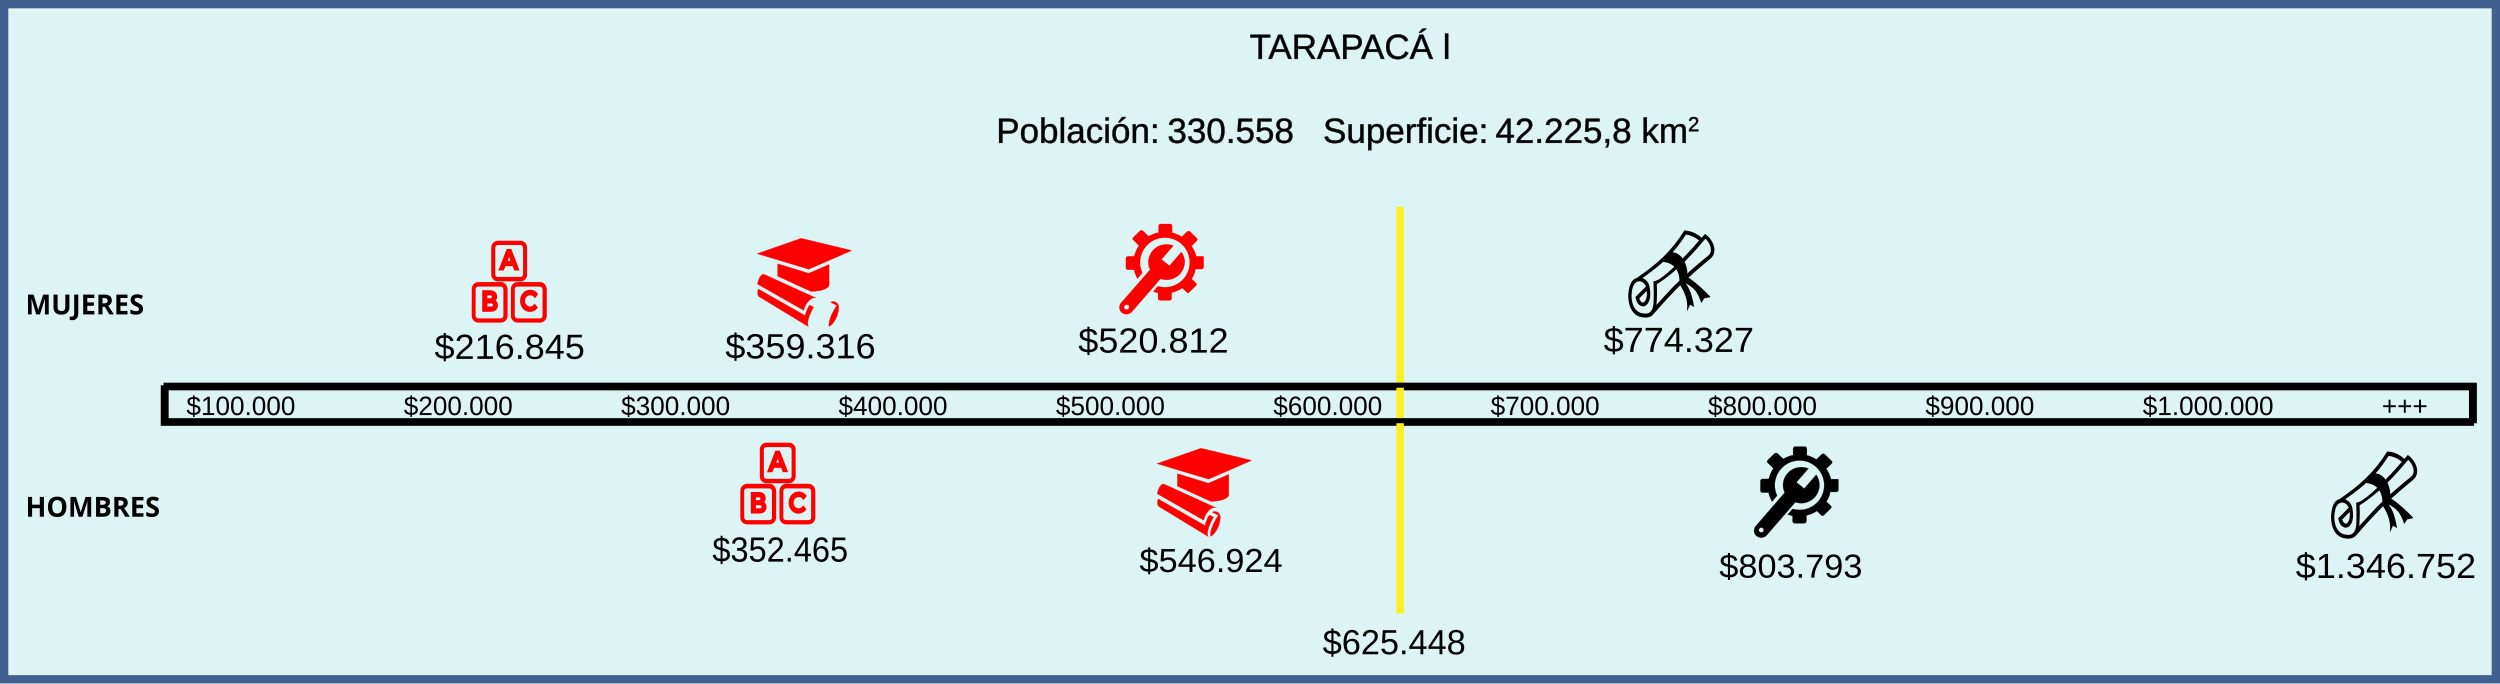
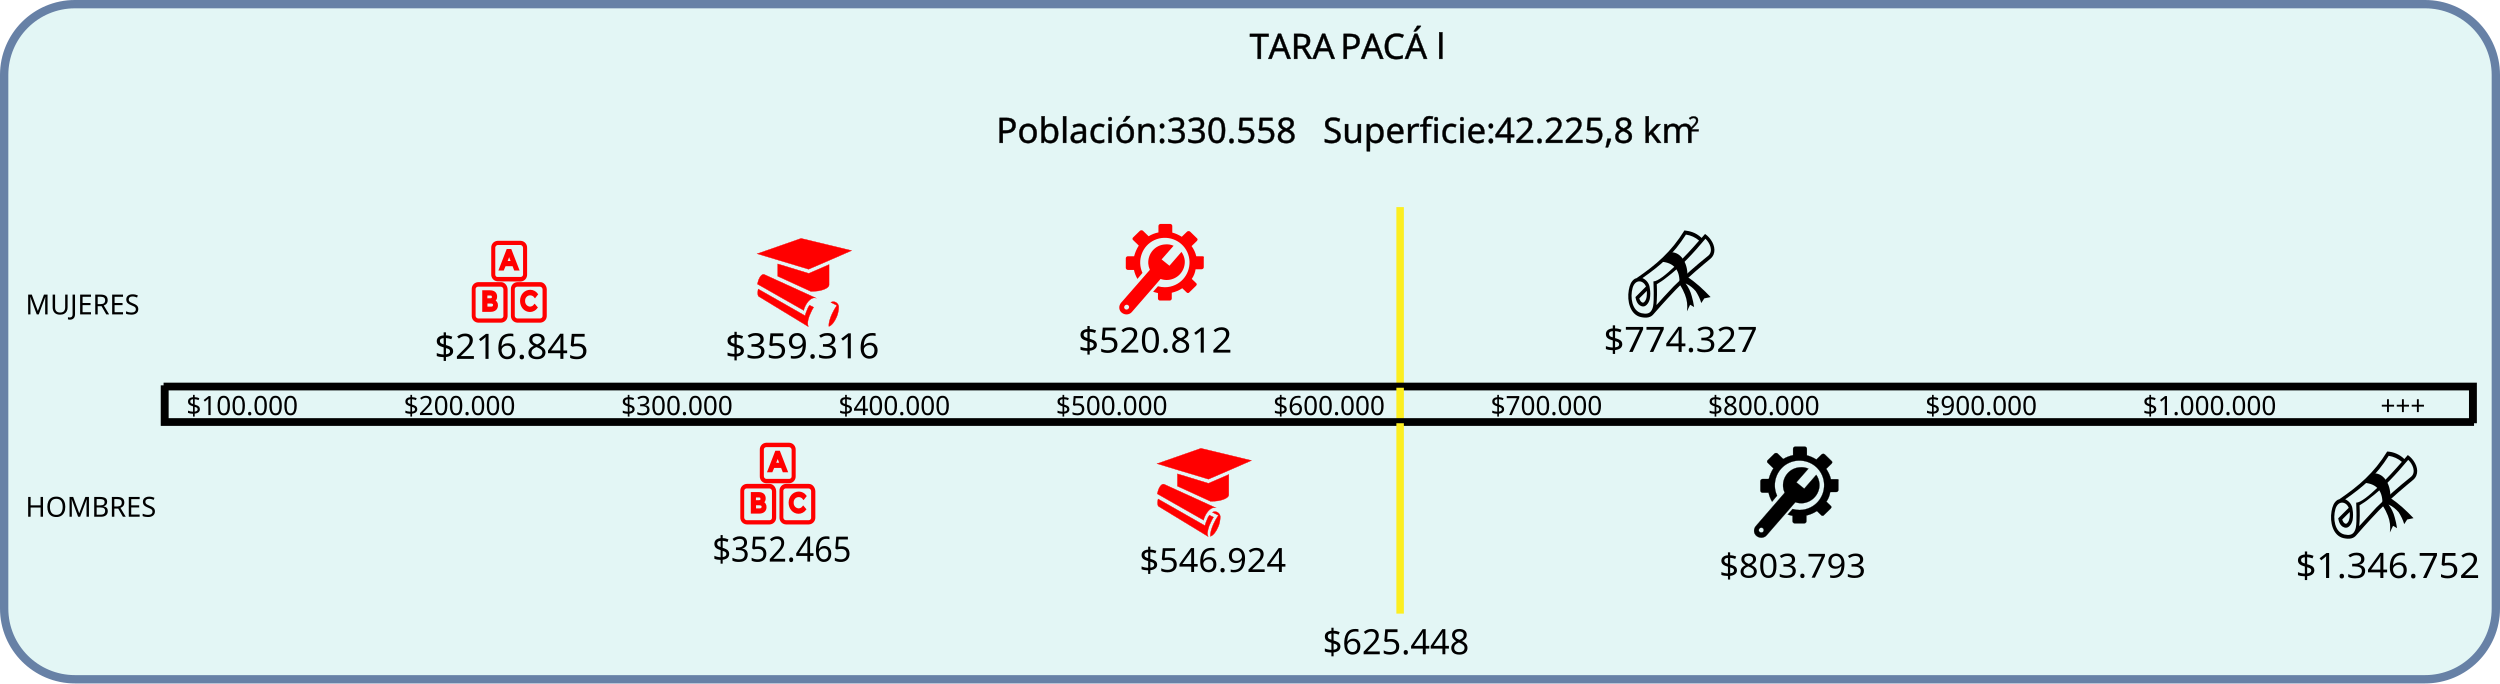
- <svg xmlns="http://www.w3.org/2000/svg" id="Capa_1" data-name="Capa 1" viewBox="0 0 1500.5 410.2">
-   <defs>
-     <style>.cls-1{fill:#dcf4f3;stroke:#416190;stroke-miterlimit:5.83;stroke-width:5px;}.cls-11,.cls-13,.cls-2,.cls-3{fill:none;}.cls-11,.cls-13,.cls-19,.cls-2{stroke:#000;}.cls-11,.cls-13,.cls-16,.cls-17,.cls-19,.cls-2{stroke-miterlimit:10;}.cls-2{stroke-width:3.04px;}.cls-11,.cls-12,.cls-13,.cls-15,.cls-18,.cls-4,.cls-5,.cls-6,.cls-7,.cls-9{isolation:isolate;}.cls-4,.cls-5,.cls-6,.cls-7{font-size:16px;}.cls-11,.cls-12,.cls-13,.cls-18,.cls-4,.cls-5,.cls-6,.cls-7,.cls-9{font-family:ArialMT, Arial;}.cls-5{letter-spacing:1.73em;}.cls-6{letter-spacing:1.72em;}.cls-7{letter-spacing:0.58em;}.cls-16,.cls-17,.cls-8{fill:red;}.cls-11,.cls-9{font-size:21px;}.cls-10{letter-spacing:-0.07em;}.cls-11,.cls-13{stroke-width:0.25px;}.cls-12,.cls-13{font-size:12.24px;}.cls-14{fill:#fcee21;}.cls-15{font-size:16.65px;font-family:Arial-Black, Arial Black;font-weight:800;}.cls-16,.cls-17{stroke:red;}.cls-16{stroke-width:1.33px;}.cls-17{stroke-width:0.22px;}.cls-18{font-size:20px;}.cls-19{stroke-width:0.14px;}</style>
-   </defs>
-   <rect class="cls-1" x="2.5" y="2.5" width="1495.5" height="405.2" />
-   <rect class="cls-2" x="98" y="232.76" width="1385.4" height="21.3" />
-   <rect class="cls-3" x="111.9" y="237.06" width="1371.8" height="36.8" />
-   <text class="cls-4" transform="translate(111.88 249.13) scale(0.98 1)">$100.000</text>
-   <text class="cls-5" transform="translate(177.23 249.13) scale(0.98 1)"> </text>
-   <text class="cls-5" transform="translate(209.74 249.13) scale(0.98 1)"> </text>
-   <text class="cls-4" transform="translate(242.35 249.13) scale(0.98 1)">$200.000</text>
-   <text class="cls-5" transform="translate(307.7 249.13) scale(0.98 1)"> </text>
-   <text class="cls-5" transform="translate(340.2 249.13) scale(0.98 1)"> </text>
-   <text class="cls-4" transform="translate(372.82 249.13) scale(0.98 1)">$300.000</text>
-   <text class="cls-5" transform="translate(438.16 249.13) scale(0.98 1)"> </text>
-   <text class="cls-5" transform="translate(470.67 249.13) scale(0.98 1)"> </text>
-   <text class="cls-4" transform="translate(503.28 249.13) scale(0.98 1)">$400.000</text>
-   <text class="cls-5" transform="translate(568.63 249.13) scale(0.98 1)"> </text>
-   <text class="cls-5" transform="translate(601.13 249.13) scale(0.98 1)"> </text>
-   <text class="cls-4" transform="translate(633.76 249.13) scale(0.98 1)">$500.000</text>
-   <text class="cls-5" transform="translate(699.1 249.13) scale(0.98 1)"> </text>
-   <text class="cls-5" transform="translate(731.6 249.13) scale(0.98 1)"> </text>
-   <text class="cls-4" transform="translate(764.22 249.13) scale(0.98 1)">$600.000</text>
-   <text class="cls-5" transform="translate(829.57 249.13) scale(0.98 1)"> </text>
-   <text class="cls-5" transform="translate(862.08 249.13) scale(0.98 1)"> </text>
-   <text class="cls-4" transform="translate(894.69 249.13) scale(0.98 1)">$700.000</text>
-   <text class="cls-5" transform="translate(960.03 249.13) scale(0.98 1)"> </text>
-   <text class="cls-6" transform="translate(992.54 249.13) scale(0.98 1)"> </text>
-   <text class="cls-4" transform="translate(1025.15 249.13) scale(0.98 1)">$800.000</text>
-   <text class="cls-6" transform="translate(1090.5 249.13) scale(0.98 1)"> </text>
-   <text class="cls-6" transform="translate(1123.01 249.13) scale(0.98 1)"> </text>
-   <text class="cls-4" transform="translate(1155.62 249.13) scale(0.98 1)">$900.000</text>
-   <text class="cls-6" transform="translate(1220.97 249.13) scale(0.98 1)"> </text>
-   <text class="cls-6" transform="translate(1253.47 249.13) scale(0.98 1)"> </text>
-   <text class="cls-4" transform="translate(1286.09 249.13) scale(0.98 1)">$1.000.000 </text>
-   <text class="cls-7" transform="translate(1368.86 249.13) scale(0.98 1)"> </text>
-   <text class="cls-6" transform="translate(1383.94 249.13) scale(0.98 1)"> </text>
-   <text class="cls-4" transform="translate(1416.55 249.13) scale(0.98 1)">
-     <tspan xml:space="preserve">   +++</tspan>
-   </text>
-   <path class="cls-8" d="M722.5,155h-3.7a16.22,16.22,0,0,0-2.8-6.1l3.2-3.1a1.52,1.52,0,0,0,.4-.8,1,1,0,0,0-.4-.8l-4.1-4a1.49,1.49,0,0,0-1.8,0l-3.2,3.1a20.62,20.62,0,0,0-5.7-2.5v-4a1.29,1.29,0,0,0-1.2-1.2h-5.9a1.29,1.29,0,0,0-1.2,1.2v3.9a19.1,19.1,0,0,0-5.9,2.3l-3.4-3.3a1.49,1.49,0,0,0-1.8,0l-4.1,4a1,1,0,0,0,0,1.6l3.4,3.3a21.81,21.81,0,0,0-2.8,6.4h-3.8a1.29,1.29,0,0,0-1.2,1.2V162a1.29,1.29,0,0,0,1.2,1.2h3.7a19.57,19.57,0,0,0,2.1,5.4l3-3.6a14.84,14.84,0,1,1,13.5,8.6,14.71,14.71,0,0,1-4.2-.6l-2.9,3.3a24.54,24.54,0,0,0,2.9.8v3.3a1.29,1.29,0,0,0,1.2,1.2h5.9a1.29,1.29,0,0,0,1.2-1.2v-3.5a18.51,18.51,0,0,0,6.3-2.7l2.6,2.5a1,1,0,0,0,1.6,0l4.1-4a1.52,1.52,0,0,0,.4-.8,1,1,0,0,0-.4-.8l-2.6-2.5a12.9,12.9,0,0,0,2.3-5.8h3.7a1.29,1.29,0,0,0,1.2-1.2v-5.8C723.7,155.59,723.3,155,722.5,155Z" transform="translate(-0.8 -1.23)" />
-   <path class="cls-8" d="M711.9,157.59a10.48,10.48,0,0,0-2-5.2l-7.2,8.3-4.7-3.8,7.2-8.2a10.37,10.37,0,0,0-5.2-.8,10.84,10.84,0,0,0-10,11.6,11.31,11.31,0,0,0,.9,3.5l.1.1L673.6,183a4.3,4.3,0,0,0-1,3.1,3.93,3.93,0,0,0,1.5,2.8,4.55,4.55,0,0,0,3.2,1,4.14,4.14,0,0,0,2.9-1.5l17.2-19.8.2.1a10.92,10.92,0,0,0,14.3-11.1ZM677.1,187a1.47,1.47,0,0,1-1.6-1.3,1.54,1.54,0,0,1,1.4-1.6,1.47,1.47,0,0,1,1.6,1.3A1.6,1.6,0,0,1,677.1,187Z" transform="translate(-0.8 -1.23)" />
-   <rect class="cls-3" x="793.9" y="376.86" width="92" height="32.3" />
-   <text class="cls-9" transform="translate(793.9 392.7) scale(0.98 1)">$625.448</text>
-   <rect class="cls-3" x="589" y="19.56" width="439.9" height="108.7" />
-   <text class="cls-9" transform="translate(750 35.34)">
-     <tspan class="cls-10">T</tspan>
-     <tspan x="11.27" y="0">ARA</tspan>
-     <tspan class="cls-10" x="54.45" y="0">P</tspan>
-     <tspan x="66.9" y="0">ACÁ l</tspan>
-   </text>
-   <text class="cls-11" transform="translate(750 35.34)">
-     <tspan class="cls-10">T</tspan>
-     <tspan x="11.27" y="0">ARA</tspan>
-     <tspan class="cls-10" x="54.45" y="0">P</tspan>
-     <tspan x="66.9" y="0">ACÁ l</tspan>
-   </text>
-   <text class="cls-9" transform="translate(597.95 85.74)">Población:</text>
-   <text class="cls-11" transform="translate(597.95 85.74)">Población:</text>
-   <text class="cls-9" transform="translate(694.84 85.74)">
-     <tspan xml:space="preserve"> 330.558   </tspan>
-   </text>
-   <text class="cls-11" transform="translate(694.84 85.74)">
-     <tspan xml:space="preserve"> 330.558   </tspan>
-   </text>
-   <text class="cls-9" transform="translate(794.09 85.74)">Superficie:</text>
-   <text class="cls-11" transform="translate(794.09 85.74)">Superficie:</text>
-   <text class="cls-9" transform="translate(891.73 85.74)">
-     <tspan xml:space="preserve"> 42.225,8 km</tspan>
-   </text>
-   <text class="cls-11" transform="translate(891.73 85.74)">
-     <tspan xml:space="preserve"> 42.225,8 km</tspan>
-   </text>
-   <text class="cls-12" transform="translate(1013.13 78.75)">2</text>
-   <text class="cls-13" transform="translate(1013.13 78.75)">2</text>
-   <rect class="cls-14" x="838.1" y="124.26" width="4.5" height="244" />
-   <rect class="cls-3" x="15.3" y="176.76" width="105.4" height="23.7" />
-   <text class="cls-15" transform="translate(15.33 188.7) scale(0.98 1)">MUJERES</text>
-   <rect class="cls-3" x="15.3" y="298.26" width="96.2" height="26" />
-   <text class="cls-15" transform="translate(15.33 310.15) scale(0.98 1)">HOMBRES</text>
-   <rect class="cls-3" x="214.4" y="61.06" width="80.6" height="23.3" />
-   <path class="cls-16" d="M462.8,292.29H449a3.46,3.46,0,0,0-3.2,3.6v15.8a3.39,3.39,0,0,0,3.2,3.6h13.8a3.46,3.46,0,0,0,3.2-3.6V296C465.9,294,464.5,292.29,462.8,292.29Zm2,19.5a2.16,2.16,0,0,1-2.1,2.3H448.9a2.3,2.3,0,0,1-2.1-2.3V296a2.16,2.16,0,0,1,2.1-2.3h13.8a2.3,2.3,0,0,1,2.1,2.3v15.8Z" transform="translate(-0.8 -1.23)" />
-   <path class="cls-16" d="M458.2,302.79a2.39,2.39,0,0,0,1.5-2.5c0-1.7-1-3.1-3.6-3.1h-4v11.6h4.4c2.6,0,3.7-1.5,3.7-3.2A2.57,2.57,0,0,0,458.2,302.79Zm-4.3-3.7h2.2c1.1,0,1.8.3,1.8,1.6,0,1-.6,1.4-1.9,1.4h-2.2l.1-3Zm2.7,7.9h-2.7v-3.2h2.5c1.4,0,2.2.5,2.2,1.5C458.5,306.69,457.7,307,456.6,307Z" transform="translate(-0.8 -1.23)" />
-   <path class="cls-16" d="M474.5,290.59a3.46,3.46,0,0,0,3.2-3.6v-15.8a3.39,3.39,0,0,0-3.2-3.6H460.7a3.46,3.46,0,0,0-3.2,3.6V287a3.39,3.39,0,0,0,3.2,3.6ZM458.6,287v-15.8a2.16,2.16,0,0,1,2.1-2.3h13.8a2.3,2.3,0,0,1,2.1,2.3V287a2.16,2.16,0,0,1-2.1,2.3H460.7A2.16,2.16,0,0,1,458.6,287Z" transform="translate(-0.8 -1.23)" />
-   <path class="cls-16" d="M465,281.39h5.1l1,2.6h1.8l-4.5-11.6h-1.8L462.1,284h1.8Zm2.6-6.6,1.8,4.8h-3.7Z" transform="translate(-0.8 -1.23)" />
-   <path class="cls-16" d="M486.3,292.29H472.5a3.46,3.46,0,0,0-3.2,3.6v15.8a3.39,3.39,0,0,0,3.2,3.6h13.8a3.46,3.46,0,0,0,3.2-3.6V296C489.4,294,488,292.29,486.3,292.29Zm2,19.5a2.16,2.16,0,0,1-2.1,2.3H472.4a2.3,2.3,0,0,1-2.1-2.3V296a2.16,2.16,0,0,1,2.1-2.3h13.8a2.3,2.3,0,0,1,2.1,2.3v15.8Z" transform="translate(-0.8 -1.23)" />
-   <path class="cls-16" d="M480.2,298.89a3.54,3.54,0,0,1,2.9,1.4l1.1-1.4a4.88,4.88,0,0,0-3.9-2c-3.2,0-5.5,2.6-5.5,6s2.3,6,5.3,6a5,5,0,0,0,3.9-2l-1.1-1.3A3.51,3.51,0,0,1,480,307a3.84,3.84,0,0,1-3.5-4.1A3.77,3.77,0,0,1,480.2,298.89Z" transform="translate(-0.8 -1.23)" />
-   <rect class="cls-3" x="427.6" y="321.26" width="84.3" height="24.1" />
-   <text class="cls-9" transform="translate(427.56 337.09) scale(0.93 1)">$352.465</text>
-   <path class="cls-17" d="M502.7,182.79a3,3,0,0,0-2.1-.5,2.1,2.1,0,0,0-1.1.4l3.6,1.8a42.12,42.12,0,0,0-2.9,5.1,27.4,27.4,0,0,0-1.5,4,10.2,10.2,0,0,0-.4,3.5c1.7-.5,3.5-2.9,4.7-5.8a15.09,15.09,0,0,0,1.2-6.1A3.27,3.27,0,0,0,502.7,182.79Z" transform="translate(-0.8 -1.23)" />
-   <path class="cls-17" d="M467.6,159.59V167l19.9,9.1h0a34,34,0,0,0,4.5-.3c3.9-.7,6.4-2.1,6.4-3.6V160l-12.2,5.3Z" transform="translate(-0.8 -1.23)" />
-   <polygon class="cls-17" points="480.8 143.06 454.5 152.26 466.8 155.96 485.3 161.56 497.6 156.26 511.1 150.36 480.8 143.06" />
-   <path class="cls-17" d="M485.6,194.49a.9.9,0,0,1,.1-.5,1.27,1.27,0,0,0,.1-.6v-.1a25,25,0,0,1,1.8-4.8,15.09,15.09,0,0,1,1.5-2.8v-.1l-2.4-1.2a10.78,10.78,0,0,0-1.4,2.6,23.15,23.15,0,0,0-1.3,3.7l-28.1-16-.2,1c-.2,1.5-.2,3,.6,3.5l29.6,18A5.44,5.44,0,0,1,485.6,194.49Z" transform="translate(-0.8 -1.23)" />
-   <path class="cls-17" d="M483.7,185.79c1.7-4.1,4.6-6.5,6.9-5.7h-.1L459.6,166c-1.2-.6-2.8,1-3.7,3.8a13.32,13.32,0,0,0-.5,1.9l27.8,15.8A6.87,6.87,0,0,1,483.7,185.79Z" transform="translate(-0.8 -1.23)" />
-   <rect class="cls-3" x="435.3" y="199.26" width="99.6" height="21.9" />
-   <text class="cls-9" transform="translate(435.33 215.08) scale(1.03 1)">$359.316</text>
-   <path class="cls-16" d="M301.6,171.19H287.8a3.46,3.46,0,0,0-3.2,3.6v15.8a3.39,3.39,0,0,0,3.2,3.6h13.8a3.46,3.46,0,0,0,3.2-3.6v-15.8C304.7,172.89,303.3,171.19,301.6,171.19Zm2,19.5a2.16,2.16,0,0,1-2.1,2.3H287.7a2.3,2.3,0,0,1-2.1-2.3v-15.8a2.16,2.16,0,0,1,2.1-2.3h13.8a2.3,2.3,0,0,1,2.1,2.3v15.8Z" transform="translate(-0.8 -1.23)" />
-   <path class="cls-16" d="M297,181.69a2.39,2.39,0,0,0,1.5-2.5c0-1.7-1-3.1-3.6-3.1h-4v11.6h4.4c2.6,0,3.7-1.5,3.7-3.2A2.66,2.66,0,0,0,297,181.69Zm-4.3-3.8h2.2c1.1,0,1.8.3,1.8,1.6,0,1-.6,1.4-1.9,1.4h-2.2l.1-3Zm2.7,8h-2.7v-3.2h2.5c1.4,0,2.2.5,2.2,1.5C297.3,185.59,296.5,185.89,295.4,185.89Z" transform="translate(-0.8 -1.23)" />
-   <path class="cls-16" d="M313.3,169.49a3.46,3.46,0,0,0,3.2-3.6V150a3.39,3.39,0,0,0-3.2-3.6H299.5a3.46,3.46,0,0,0-3.2,3.6v15.8a3.39,3.39,0,0,0,3.2,3.6h13.8Zm-15.9-3.6V150a2.25,2.25,0,0,1,2.1-2.4h13.8a2.32,2.32,0,0,1,2.1,2.4v15.8a2.16,2.16,0,0,1-2.1,2.3H299.5A2,2,0,0,1,297.4,165.89Z" transform="translate(-0.8 -1.23)" />
-   <path class="cls-16" d="M303.8,160.29h5.1l1,2.6h1.8l-4.5-11.6h-1.8l-4.5,11.6h1.8Zm2.6-6.6,1.8,4.8h-3.7Z" transform="translate(-0.8 -1.23)" />
-   <path class="cls-16" d="M325.1,171.19H311.3a3.46,3.46,0,0,0-3.2,3.6v15.8a3.39,3.39,0,0,0,3.2,3.6h13.8a3.46,3.46,0,0,0,3.2-3.6v-15.8C328.2,172.89,326.8,171.19,325.1,171.19Zm2,19.5A2.16,2.16,0,0,1,325,193H311.2a2.3,2.3,0,0,1-2.1-2.3v-15.8a2.16,2.16,0,0,1,2.1-2.3H325a2.3,2.3,0,0,1,2.1,2.3v15.8Z" transform="translate(-0.8 -1.23)" />
-   <path class="cls-16" d="M319,177.79a3.54,3.54,0,0,1,2.9,1.4l1.1-1.4a4.88,4.88,0,0,0-3.9-2c-3.2,0-5.5,2.6-5.5,6s2.3,6,5.3,6a5,5,0,0,0,3.9-2l-1.1-1.3a3.51,3.51,0,0,1-2.9,1.4,3.84,3.84,0,0,1-3.5-4.1A3.77,3.77,0,0,1,319,177.79Z" transform="translate(-0.8 -1.23)" />
-   <rect class="cls-3" x="260.8" y="199.56" width="93.1" height="18.8" />
-   <text class="cls-9" transform="translate(260.81 215.4) scale(1.03 1)">$216.845</text>
-   <path class="cls-17" d="M731.7,308.79a3,3,0,0,0-2.1-.5,2.1,2.1,0,0,0-1.1.4l3.6,1.8a42.12,42.12,0,0,0-2.9,5.1,27.4,27.4,0,0,0-1.5,4,10.2,10.2,0,0,0-.4,3.5c1.7-.5,3.5-2.9,4.7-5.8a15.09,15.09,0,0,0,1.2-6.1A3.19,3.19,0,0,0,731.7,308.79Z" transform="translate(-0.8 -1.23)" />
-   <path class="cls-17" d="M707.5,285.59V293l19.9,9.1h0a34,34,0,0,0,4.5-.3c3.9-.7,6.4-2.1,6.4-3.6V286l-12.2,5.3Z" transform="translate(-0.8 -1.23)" />
-   <polygon class="cls-17" points="720.8 269.06 694.5 278.26 706.7 281.96 725.3 287.56 737.6 282.26 751.1 276.36 720.8 269.06" />
-   <path class="cls-17" d="M725.6,320.49a.9.9,0,0,1,.1-.5,1.27,1.27,0,0,0,.1-.6v-.1a25,25,0,0,1,1.8-4.8,15.09,15.09,0,0,1,1.5-2.8v-.1l-2.4-1.2a10.78,10.78,0,0,0-1.4,2.6,23.15,23.15,0,0,0-1.3,3.7l-28.1-16-.2,1c-.2,1.5-.2,3,.6,3.5l29.6,18A3.93,3.93,0,0,1,725.6,320.49Z" transform="translate(-0.8 -1.23)" />
-   <path class="cls-17" d="M723.7,311.69c1.7-4.1,4.6-6.5,6.9-5.7h-.1l-30.9-14.1c-1.2-.6-2.8,1-3.7,3.8a13.32,13.32,0,0,0-.5,1.9l27.8,15.8A10.93,10.93,0,0,1,723.7,311.69Z" transform="translate(-0.8 -1.23)" />
-   <rect class="cls-3" x="683.9" y="328.26" width="100" height="21" />
-   <text class="cls-18" transform="translate(683.9 343.31) scale(1.03 1)">$546.924</text>
-   <rect class="cls-3" x="647.2" y="195.86" width="103.7" height="22.3" />
-   <text class="cls-9" transform="translate(647.18 211.62) scale(1.03 1)">$520.812</text>
-   <path class="cls-19" d="M1103.4,288.79h-3.7a17.43,17.43,0,0,0-2.8-6.2l3.2-3.1a1.52,1.52,0,0,0,.4-.8,1,1,0,0,0-.4-.8l-4.1-4a1.49,1.49,0,0,0-1.8,0L1091,277a20.62,20.62,0,0,0-5.7-2.5v-4a1.29,1.29,0,0,0-1.2-1.2h-5.9a1.29,1.29,0,0,0-1.2,1.2v3.9a19.1,19.1,0,0,0-5.9,2.3l-3.4-3.3a1.49,1.49,0,0,0-1.8,0l-4.1,4a1,1,0,0,0,0,1.6l3.4,3.3a21.81,21.81,0,0,0-2.8,6.4h-3.8a1.29,1.29,0,0,0-1.2,1.2v5.8a1.29,1.29,0,0,0,1.2,1.2h3.7a19.57,19.57,0,0,0,2.1,5.4l3-3.6a14.84,14.84,0,1,1,13.5,8.6,14.71,14.71,0,0,1-4.2-.6l-2.9,3.3a24.54,24.54,0,0,0,2.9.8v3.3a1.29,1.29,0,0,0,1.2,1.2h5.9a1.29,1.29,0,0,0,1.2-1.2v-3.5a18.51,18.51,0,0,0,6.3-2.7l2.6,2.5a1,1,0,0,0,1.6,0l4.1-4a1.52,1.52,0,0,0,.4-.8,1,1,0,0,0-.4-.8l-2.6-2.5a14.15,14.15,0,0,0,2.3-5.8h3.7a1.29,1.29,0,0,0,1.2-1.2v-5.8C1104.6,289.39,1104.2,288.79,1103.4,288.79Z" transform="translate(-0.8 -1.23)" />
-   <path class="cls-19" d="M1092.8,291.39a11.35,11.35,0,0,0-1.9-5.2l-7.2,8.3-4.7-3.8,7.2-8.2a10.37,10.37,0,0,0-5.2-.8,10.84,10.84,0,0,0-10,11.6,11.31,11.31,0,0,0,.9,3.5l.1.1L1054.6,317a4.3,4.3,0,0,0-1,3.1,3.93,3.93,0,0,0,1.5,2.8,4.55,4.55,0,0,0,3.2,1,4.14,4.14,0,0,0,2.9-1.5l17.2-19.8.2.1a10.87,10.87,0,0,0,4.4.5A11,11,0,0,0,1092.8,291.39Zm-34.8,29.4a1.47,1.47,0,0,1-1.6-1.3,1.54,1.54,0,0,1,1.4-1.6,1.47,1.47,0,0,1,1.6,1.3A1.37,1.37,0,0,1,1058,320.79Z" transform="translate(-0.8 -1.23)" />
-   <rect class="cls-3" x="1031.9" y="331.66" width="86.8" height="19.6" />
-   <text class="cls-18" transform="translate(1031.9 346.7) scale(1.03 1)">$803.793</text>
-   <path d="M1024.2,141.59q-.75.9-2.1,2.4c-3.8-3.6-7.5-4.1-10.3-4.5-8,13-17,20.6-28.8,28.7a3,3,0,0,0-1.1.4c-2.1,1.4-3,3.8-3.5,6.7-1.2,6.7.9,14.8,7.2,16.2,3.7.8,6.1.2,7.7-1.8,1.2-1.4,6.5-7.5,13.3-14.6,7.7-7.9,17-15.4,20.8-18.6,3.5-3,2.8-7.7.3-11.3a11.92,11.92,0,0,0-3.3-3.4ZM995,184.29a89.67,89.67,0,0,0,.2-12.5,43.6,43.6,0,0,0,5.8-4c8.9-6.7,16.1-14.6,23.4-23.3,2.6,2.4,4.9,7.3,1.8,10.1a256.15,256.15,0,0,0-21,18.6C1001.1,177.59,997.4,181.49,995,184.29Zm-3.3,3.7c-1.1,1.4-2.8,1.8-5.6,1.2-5.8-1.4-7-9.5-5.4-15.2,1.6-5.5,6.5-4.7,8-.8l-6.3,6.3c.2.6.5,4.5,3.7,5.5,2.3.8,4.2-1.6,4.9-4.3a17.64,17.64,0,0,0,0-6.5,7.27,7.27,0,0,0-4.4-6.1c11-7.7,18.5-14.2,26.1-26.1a15.41,15.41,0,0,1,7.9,3.6c-7.3,8.5-22.4,24.5-27.4,24.5,0,1.2.5,11.3-.2,14.8A6.77,6.77,0,0,1,991.7,188Zm-2.5-12.2c.2,2.2,0,4.9-1.2,6.3-1.2,1.8-2.8,0-3.3-1.8Z" transform="translate(-0.8 -1.23)" />
-   <path d="M1021.9,183.09a26.72,26.72,0,0,0-3.3-7.1,17.53,17.53,0,0,0-6.1-4.7,21.63,21.63,0,0,1,3.7,7.7,47.41,47.41,0,0,1,1.4,6.5l-2.4-1.4-1.9,4a20,20,0,0,0-1.2-10.1c-1.9-4.7-3.3-6.1-3.3-6.1.5-8.5-3.2-13-10.7-13.6l5.6-5.7c6.6-.2,10.5,7.9,9.8,14.8,5.1,3.2,9.8,7.7,14,12.1l-3.8.8Z" transform="translate(-0.8 -1.23)" />
-   <rect class="cls-3" x="962.5" y="195.46" width="92.4" height="17.8" />
-   <text class="cls-9" transform="translate(962.52 211.22) scale(1.03 1)">$774.327</text>
-   <path d="M1446,274.29q-.75.9-2.1,2.4a16.21,16.21,0,0,0-10.3-4.5c-8,13-17,20.6-28.8,28.7a3,3,0,0,0-1.1.4c-2.1,1.4-3,3.8-3.5,6.7-1.2,6.7.9,14.8,7.2,16.2,3.7.8,6.1.2,7.7-1.8,1.2-1.4,6.5-7.5,13.3-14.6,7.7-7.9,17-15.4,20.8-18.6,3.5-3,2.8-7.7.3-11.3a11.92,11.92,0,0,0-3.3-3.4ZM1416.8,317a89.67,89.67,0,0,0,.2-12.5,43.6,43.6,0,0,0,5.8-4c8.9-6.7,16.1-14.6,23.4-23.3,2.6,2.4,4.9,7.3,1.8,10.1a256.15,256.15,0,0,0-21,18.6C1423,310.29,1419.3,314.19,1416.8,317Zm-3.3,3.8c-1.1,1.4-2.8,1.8-5.6,1.2-5.8-1.4-7-9.5-5.4-15.2,1.6-5.5,6.5-4.7,8-.8l-6.3,6.3c.2.6.5,4.5,3.7,5.5,2.3.8,4.2-1.6,4.9-4.3a17.64,17.64,0,0,0,0-6.5,7.27,7.27,0,0,0-4.4-6.1c11-7.7,18.5-14.2,26.1-26.1a15.41,15.41,0,0,1,7.9,3.6c-7.3,8.5-22.4,24.5-27.4,24.5,0,1.2.5,11.3-.2,14.8A6.63,6.63,0,0,1,1413.5,320.79Zm-2.4-12.3c.2,2.2,0,4.9-1.2,6.3-1.2,1.8-2.8,0-3.3-1.8Z" transform="translate(-0.8 -1.23)" />
-   <path d="M1443.8,315.79a26.72,26.72,0,0,0-3.3-7.1,17.53,17.53,0,0,0-6.1-4.7,21.63,21.63,0,0,1,3.7,7.7,47.41,47.41,0,0,1,1.4,6.5l-2.4-1.4-1.9,4a20,20,0,0,0-1.2-10.1c-1.9-4.7-3.3-6.1-3.3-6.1.5-8.5-3.2-13-10.7-13.6l5.6-5.7c6.6-.2,10.5,7.9,9.8,14.8,5.1,3.2,9.8,7.7,14,12.1l-3.8.8Z" transform="translate(-0.8 -1.23)" />
-   <rect class="cls-3" x="1377.9" y="331.16" width="109" height="19.1" />
-   <text class="cls-9" transform="translate(1377.9 346.92) scale(1.03 1)">$1.346.752</text>
-   <rect class="cls-2" x="99.7" y="231.2" width="1385.4" height="21.3" />
+ <svg xmlns="http://www.w3.org/2000/svg" version="1.1" id="Capa_1" x="0px" y="0px" viewBox="0 0 1500.5 410.2" style="enable-background:new 0 0 1500.5 410.2;" xml:space="preserve">
+   <style type="text/css">
+ 	.st0{opacity:0.8;fill:#DCF4F3;stroke:#416190;stroke-width:5;stroke-miterlimit:5.83;}
+ 	.st1{fill:none;stroke:#000000;stroke-width:3.04;stroke-miterlimit:10;}
+ 	.st2{fill:none;}
+ 	.st3{font-family:'ArialMT';}
+ 	.st4{font-size:16px;}
+ 	.st5{fill:#FF0000;}
+ 	.st6{font-size:21px;}
+ 	.st7{letter-spacing:-1;}
+ 	.st8{fill:none;stroke:#000000;stroke-width:0.25;stroke-miterlimit:10;}
+ 	.st9{font-size:12.24px;}
+ 	.st10{fill:#FCEE21;}
+ 	.st11{font-family:'Arial-BoldMT';}
+ 	.st12{font-size:16.65px;}
+ 	.st13{fill:#FF0000;stroke:#FF0000;stroke-width:1.33;stroke-miterlimit:10;}
+ 	.st14{fill:#FF0000;stroke:#FF0000;stroke-width:0.22;stroke-miterlimit:10;}
+ 	.st15{font-size:20px;}
+ 	.st16{stroke:#000000;stroke-width:0.14;stroke-miterlimit:10;}
+ </style>
+   <path class="st0" d="M45,2.5h1410.5c23.5,0,42.5,19,42.5,42.5v320.2c0,23.5-19,42.5-42.5,42.5H45c-23.5,0-42.5-19-42.5-42.5V45  C2.5,21.5,21.5,2.5,45,2.5z" />
+   <rect x="98" y="232.8" class="st1" width="1385.4" height="21.3" />
+   <rect x="111.9" y="237.1" class="st2" width="1371.8" height="36.8" />
+   <text transform="matrix(0.98 0 0 1 111.8799 249.1299)" class="st3 st4">$100.000</text>
+   <text transform="matrix(0.98 0 0 1 242.3496 249.1299)" class="st3 st4">$200.000</text>
+   <text transform="matrix(0.98 0 0 1 372.8198 249.1299)" class="st3 st4">$300.000</text>
+   <text transform="matrix(0.98 0 0 1 503.2798 249.1299)" class="st3 st4">$400.000</text>
+   <text transform="matrix(0.98 0 0 1 633.7598 249.1299)" class="st3 st4">$500.000</text>
+   <text transform="matrix(0.98 0 0 1 764.2197 249.1299)" class="st3 st4">$600.000</text>
+   <text transform="matrix(0.98 0 0 1 894.6895 249.1299)" class="st3 st4">$700.000</text>
+   <text transform="matrix(0.98 0 0 1 1025.149 249.1299)" class="st3 st4">$800.000</text>
+   <text transform="matrix(0.98 0 0 1 1155.62 249.1299)" class="st3 st4">$900.000</text>
+   <text transform="matrix(0.98 0 0 1 1286.09 249.1299)" class="st3 st4">$1.000.000</text>
+   <text transform="matrix(0.98 0 0 1 1416.55 249.1299)" class="st3 st4">   +++</text>
+   <path class="st5" d="M721.7,153.8H718c-0.5-2.2-1.5-4.3-2.8-6.1l3.2-3.1c0.2-0.2,0.3-0.5,0.4-0.8c0-0.3-0.1-0.6-0.4-0.8l-4.1-4  c-0.5-0.4-1.3-0.4-1.8,0l-3.2,3.1c-1.8-1.1-3.7-2-5.7-2.5v-4c0-0.6-0.6-1.2-1.2-1.2h-5.9c-0.6,0-1.2,0.6-1.2,1.2v3.9  c-2.1,0.4-4.1,1.2-5.9,2.3l-3.4-3.3c-0.5-0.4-1.3-0.4-1.8,0l-4.1,4c-0.4,0.3-0.5,1-0.2,1.4c0.1,0.1,0.1,0.1,0.2,0.2l3.4,3.3  c-1.3,2-2.2,4.1-2.8,6.4h-3.8c-0.6,0-1.2,0.6-1.2,1.2v5.8c0,0.6,0.6,1.2,1.2,1.2h3.7c0.4,1.9,1.1,3.7,2.1,5.4l3-3.6  c-3.4-7.4-0.2-16.3,7.2-19.7c7.4-3.4,16.3-0.2,19.7,7.2s0.2,16.3-7.2,19.7c-1.9,0.9-4.1,1.4-6.2,1.4c-1.4,0-2.8-0.2-4.2-0.6  l-2.9,3.3c0.9,0.3,1.9,0.6,2.9,0.8v3.3c0,0.6,0.6,1.2,1.2,1.2h5.9c0.6,0,1.2-0.6,1.2-1.2v-3.5c2.2-0.5,4.4-1.4,6.3-2.7l2.6,2.5  c0.3,0.4,1,0.5,1.4,0.2c0.1-0.1,0.1-0.1,0.2-0.2l4.1-4c0.2-0.2,0.3-0.5,0.4-0.8c0-0.3-0.1-0.6-0.4-0.8l-2.6-2.5  c1.2-1.7,2-3.7,2.3-5.8h3.7c0.6,0,1.2-0.6,1.2-1.2v-5.8C722.9,154.4,722.5,153.8,721.7,153.8z" />
+   <path class="st5" d="M711.1,156.4c-0.2-1.9-0.9-3.7-2-5.2l-7.2,8.3l-4.7-3.8l7.2-8.2c-1.6-0.7-3.4-1-5.2-0.8  c-6,0.4-10.4,5.6-10,11.6c0.1,1.2,0.4,2.4,0.9,3.5l0.1,0.1l-17.4,19.9c-0.7,0.9-1.1,2-1,3.1c0.1,1.1,0.6,2.1,1.5,2.8  c0.9,0.7,2,1.1,3.2,1c1.1-0.1,2.2-0.6,2.9-1.5l17.2-19.8l0.2,0.1c5.7,1.9,11.9-1.2,13.8-7C711,159.2,711.2,157.8,711.1,156.4  L711.1,156.4z M676.3,185.8c-0.8,0.1-1.5-0.5-1.6-1.3c0-0.8,0.6-1.5,1.4-1.6c0.8-0.1,1.5,0.5,1.6,1.3  C677.7,185,677.1,185.7,676.3,185.8z" />
+   <rect x="793.9" y="376.9" class="st2" width="92" height="32.3" />
+   <text transform="matrix(0.98 0 0 1 793.8994 392.7002)" class="st3 st6">$625.448</text>
+   <rect x="589" y="19.6" class="st2" width="439.9" height="108.7" />
+   <text transform="matrix(1 0 0 1 750 35.34)" class="st3 st6 st7">T</text>
+   <text transform="matrix(1 0 0 1 761.27 35.34)" class="st3 st6">ARA</text>
+   <text transform="matrix(1 0 0 1 804.45 35.34)" class="st3 st6 st7">P</text>
+   <text transform="matrix(1 0 0 1 816.9 35.34)" class="st3 st6">ACÁ l</text>
+   <text transform="matrix(1 0 0 1 750 35.34)" class="st8 st3 st6 st7">T</text>
+   <text transform="matrix(1 0 0 1 761.27 35.34)" class="st8 st3 st6">ARA</text>
+   <text transform="matrix(1 0 0 1 804.45 35.34)" class="st8 st3 st6 st7">P</text>
+   <text transform="matrix(1 0 0 1 816.9 35.34)" class="st8 st3 st6">ACÁ l</text>
+   <text transform="matrix(1 0 0 1 597.95 85.74)" class="st3 st6">Población:</text>
+   <text transform="matrix(1 0 0 1 597.95 85.74)" class="st8 st3 st6">Población:</text>
+   <text transform="matrix(1 0 0 1 694.84 85.74)" class="st3 st6"> 330.558   </text>
+   <text transform="matrix(1 0 0 1 694.84 85.74)" class="st8 st3 st6"> 330.558   </text>
+   <text transform="matrix(1 0 0 1 794.09 85.74)" class="st3 st6">Superficie:</text>
+   <text transform="matrix(1 0 0 1 794.09 85.74)" class="st8 st3 st6">Superficie:</text>
+   <text transform="matrix(1 0 0 1 891.73 85.74)" class="st3 st6"> 42.225,8 km</text>
+   <text transform="matrix(1 0 0 1 891.73 85.74)" class="st8 st3 st6"> 42.225,8 km</text>
+   <text transform="matrix(1 0 0 1 1013.13 78.75)" class="st3 st9">2</text>
+   <text transform="matrix(1 0 0 1 1013.13 78.75)" class="st8 st3 st9">2</text>
+   <rect x="838.1" y="124.3" class="st10" width="4.5" height="244" />
+   <rect x="15.3" y="176.8" class="st2" width="105.4" height="23.7" />
+   <text transform="matrix(0.98 0 0 1 15.3296 188.7002)" class="st11 st12">MUJERES</text>
+   <rect x="15.3" y="298.3" class="st2" width="96.2" height="26" />
+   <text transform="matrix(0.98 0 0 1 15.3296 310.1499)" class="st11 st12">HOMBRES</text>
+   <rect x="214.4" y="61.1" class="st2" width="80.6" height="23.3" />
+   <path class="st13" d="M462,291.1h-13.8c-1.9,0.1-3.3,1.7-3.2,3.6v15.8c-0.1,1.9,1.3,3.5,3.2,3.6c0,0,0,0,0,0H462  c1.9-0.1,3.3-1.7,3.2-3.6v-15.7C465.1,292.8,463.7,291.1,462,291.1z M464,310.6c0.1,1.2-0.8,2.2-2,2.3c0,0-0.1,0-0.1,0h-13.8  c-1.2-0.1-2.1-1.1-2.1-2.3v-15.8c-0.1-1.2,0.8-2.2,2-2.3c0,0,0.1,0,0.1,0h13.8c1.2,0.1,2.1,1.1,2.1,2.3V310.6L464,310.6z" />
+   <path class="st13" d="M457.4,301.6c1-0.4,1.6-1.4,1.5-2.5c0-1.7-1-3.1-3.6-3.1h-4v11.6h4.4c2.6,0,3.7-1.5,3.7-3.2  C459.5,303.1,458.7,301.8,457.4,301.6z M453.1,297.9h2.2c1.1,0,1.8,0.3,1.8,1.6c0,1-0.6,1.4-1.9,1.4H453L453.1,297.9z M455.8,305.8  h-2.7v-3.2h2.5c1.4,0,2.2,0.5,2.2,1.5C457.7,305.5,456.9,305.8,455.8,305.8L455.8,305.8z" />
+   <path class="st13" d="M473.7,289.4c1.9-0.1,3.3-1.7,3.2-3.6V270c0.1-1.9-1.3-3.5-3.2-3.6c0,0,0,0,0,0h-13.8  c-1.9,0.1-3.3,1.7-3.2,3.6v15.8c-0.1,1.9,1.3,3.5,3.2,3.6c0,0,0,0,0,0L473.7,289.4z M457.8,285.8V270c-0.1-1.2,0.8-2.2,2-2.3  c0,0,0.1,0,0.1,0h13.8c1.2,0.1,2.1,1.1,2.1,2.3v15.8c0.1,1.2-0.8,2.2-2,2.3c0,0-0.1,0-0.1,0h-13.8C458.7,288,457.8,287,457.8,285.8  C457.8,285.8,457.8,285.8,457.8,285.8z" />
+   <path class="st13" d="M464.2,280.2h5.1l1,2.6h1.8l-4.5-11.6h-1.8l-4.5,11.6h1.8L464.2,280.2z M466.8,273.6l1.8,4.8h-3.7L466.8,273.6  z" />
+   <path class="st13" d="M485.5,291.1h-13.8c-1.9,0.1-3.3,1.7-3.2,3.6v15.8c-0.1,1.9,1.3,3.5,3.2,3.6c0,0,0,0,0,0h13.8  c1.9-0.1,3.3-1.7,3.2-3.6v-15.7C488.6,292.8,487.2,291.1,485.5,291.1z M487.5,310.6c0.1,1.2-0.8,2.2-2,2.3c0,0-0.1,0-0.1,0h-13.8  c-1.2-0.1-2.1-1.1-2.1-2.3v-15.8c-0.1-1.2,0.8-2.2,2-2.3c0,0,0.1,0,0.1,0h13.8c1.2,0.1,2.1,1.1,2.1,2.3V310.6L487.5,310.6z" />
+   <path class="st13" d="M479.4,297.7c1.1,0,2.2,0.5,2.9,1.4l1.1-1.4c-0.9-1.2-2.4-2-3.9-2c-3.2,0-5.5,2.6-5.5,6s2.3,6,5.3,6  c1.5,0,3-0.8,3.9-2l-1.1-1.3c-0.7,0.9-1.8,1.4-2.9,1.4c-2.1-0.2-3.6-2-3.5-4.1c-0.1-2.1,1.4-3.9,3.5-4  C479.3,297.7,479.3,297.7,479.4,297.7z" />
+   <rect x="427.6" y="321.3" class="st2" width="84.3" height="24.1" />
+   <text transform="matrix(0.93 0 0 1 427.5601 337.0898)" class="st3 st6">$352.465</text>
+   <path class="st14" d="M501.9,181.6c-0.6-0.4-1.4-0.6-2.1-0.5c-0.4,0-0.8,0.2-1.1,0.4l3.6,1.8c-1.1,1.6-2.1,3.3-2.9,5.1  c-0.6,1.3-1.1,2.6-1.5,4c-0.3,1.1-0.5,2.3-0.4,3.5c1.7-0.5,3.5-2.9,4.7-5.8c0.8-1.9,1.2-4,1.2-6.1  C503.3,183,502.7,182.1,501.9,181.6z" />
+   <path class="st14" d="M466.8,158.4v7.4l19.9,9.1l0,0c1.5,0,3-0.1,4.5-0.3c3.9-0.7,6.4-2.1,6.4-3.6v-12.2l-12.2,5.3L466.8,158.4z" />
+   <polygon class="st14" points="480.8,143.1 454.5,152.3 466.8,156 485.3,161.6 497.6,156.3 511.1,150.4 " />
+   <path class="st14" d="M484.8,193.3c0-0.2,0-0.3,0.1-0.5c0.1-0.2,0.1-0.4,0.1-0.6v-0.1c0.4-1.7,1-3.3,1.8-4.8c0.4-1,0.9-1.9,1.5-2.8  v-0.1l-2.4-1.2c-0.6,0.8-1.1,1.7-1.4,2.6c-0.5,1.2-1,2.4-1.3,3.7l-28.1-16l-0.2,1c-0.2,1.5-0.2,3,0.6,3.5l29.6,18  C484.8,195.1,484.7,194.2,484.8,193.3z" />
+   <path class="st14" d="M482.9,184.6c1.7-4.1,4.6-6.5,6.9-5.7h-0.1l-30.9-14.1c-1.2-0.6-2.8,1-3.7,3.8c-0.2,0.6-0.4,1.3-0.5,1.9  l27.8,15.8C482.5,185.7,482.7,185.1,482.9,184.6z" />
+   <rect x="435.3" y="199.3" class="st2" width="99.6" height="21.9" />
+   <text transform="matrix(1.03 0 0 1 435.3301 215.0801)" class="st3 st6">$359.316</text>
+   <path class="st13" d="M300.8,170H287c-1.9,0.1-3.3,1.7-3.2,3.6v15.8c-0.1,1.9,1.3,3.5,3.2,3.6c0,0,0,0,0,0h13.8  c1.9-0.1,3.3-1.7,3.2-3.6v-15.8C303.9,171.7,302.5,170,300.8,170z M302.8,189.5c0.1,1.2-0.8,2.2-2,2.3c0,0-0.1,0-0.1,0h-13.8  c-1.2-0.1-2.1-1.1-2.1-2.3v-15.8c-0.1-1.2,0.8-2.2,2-2.3c0,0,0.1,0,0.1,0h13.8c1.2,0.1,2.1,1.1,2.1,2.3V189.5z" />
+   <path class="st13" d="M296.2,180.5c1-0.4,1.6-1.4,1.5-2.5c0-1.7-1-3.1-3.6-3.1h-4v11.6h4.4c2.6,0,3.7-1.5,3.7-3.2  C298.3,182,297.5,180.8,296.2,180.5z M291.9,176.7h2.2c1.1,0,1.8,0.3,1.8,1.6c0,1-0.6,1.4-1.9,1.4h-2.2L291.9,176.7z M294.6,184.7  h-2.7v-3.2h2.5c1.4,0,2.2,0.5,2.2,1.5C296.5,184.4,295.7,184.7,294.6,184.7L294.6,184.7z" />
+   <path class="st13" d="M312.5,168.3c1.9-0.1,3.3-1.7,3.2-3.6v-15.9c0.1-1.9-1.3-3.5-3.2-3.6c0,0,0,0,0,0h-13.8  c-1.9,0.1-3.3,1.7-3.2,3.6v15.8c-0.1,1.9,1.3,3.5,3.2,3.6c0,0,0,0,0,0L312.5,168.3L312.5,168.3z M296.6,164.7v-15.9  c-0.1-1.2,0.9-2.3,2.1-2.4c0,0,0,0,0,0h13.8c1.2,0.1,2.1,1.2,2.1,2.4v15.8c0.1,1.2-0.8,2.2-2,2.3c0,0-0.1,0-0.1,0h-13.8  c-1.1,0.1-2-0.8-2.1-1.9C296.6,164.9,296.6,164.8,296.6,164.7z" />
+   <path class="st13" d="M303,159.1h5.1l1,2.6h1.8l-4.5-11.6h-1.8l-4.5,11.6h1.8L303,159.1z M305.6,152.5l1.8,4.8h-3.7L305.6,152.5z" />
+   <path class="st13" d="M324.3,170h-13.8c-1.9,0.1-3.3,1.7-3.2,3.6v15.8c-0.1,1.9,1.3,3.5,3.2,3.6c0,0,0,0,0,0h13.8  c1.9-0.1,3.3-1.7,3.2-3.6v-15.8C327.4,171.7,326,170,324.3,170z M326.3,189.5c0.1,1.2-0.8,2.2-2,2.3c0,0-0.1,0-0.1,0h-13.8  c-1.2-0.1-2.1-1.1-2.1-2.3v-15.8c-0.1-1.2,0.8-2.2,2-2.3c0,0,0.1,0,0.1,0h13.8c1.2,0.1,2.1,1.1,2.1,2.3V189.5L326.3,189.5z" />
+   <path class="st13" d="M318.2,176.6c1.1,0,2.2,0.5,2.9,1.4l1.1-1.4c-0.9-1.2-2.4-2-3.9-2c-3.2,0-5.5,2.6-5.5,6s2.3,6,5.3,6  c1.5,0,3-0.8,3.9-2l-1.1-1.3c-0.7,0.9-1.8,1.4-2.9,1.4c-2.1-0.2-3.6-2-3.5-4.1c-0.1-2.1,1.5-3.9,3.5-4  C318.1,176.6,318.1,176.6,318.2,176.6z" />
+   <rect x="260.8" y="199.6" class="st2" width="93.1" height="18.8" />
+   <text transform="matrix(1.03 0 0 1 260.8101 215.3999)" class="st3 st6">$216.845</text>
+   <path class="st14" d="M730.9,307.6c-0.6-0.4-1.4-0.6-2.1-0.5c-0.4,0-0.8,0.2-1.1,0.4l3.6,1.8c-1.1,1.6-2.1,3.3-2.9,5.1  c-0.6,1.3-1.1,2.6-1.5,4c-0.3,1.1-0.5,2.3-0.4,3.5c1.7-0.5,3.5-2.9,4.7-5.8c0.8-1.9,1.2-4,1.2-6.1  C732.3,309,731.7,308.1,730.9,307.6z" />
+   <path class="st14" d="M706.7,284.4v7.4l19.9,9.1l0,0c1.5,0,3-0.1,4.5-0.3c3.9-0.7,6.4-2.1,6.4-3.6v-12.2l-12.2,5.3L706.7,284.4z" />
+   <polygon class="st14" points="720.8,269.1 694.5,278.3 706.7,282 725.3,287.6 737.6,282.3 751.1,276.4 " />
+   <path class="st14" d="M724.8,319.3c0-0.2,0-0.3,0.1-0.5c0.1-0.2,0.1-0.4,0.1-0.6v-0.1c0.4-1.7,1-3.3,1.8-4.8c0.4-1,0.9-1.9,1.5-2.8  v-0.1l-2.4-1.2c-0.6,0.8-1.1,1.7-1.4,2.6c-0.5,1.2-1,2.4-1.3,3.7l-28.1-16l-0.2,1c-0.2,1.5-0.2,3,0.6,3.5l29.6,18  C724.7,321.1,724.6,320.2,724.8,319.3z" />
+   <path class="st14" d="M722.9,310.5c1.7-4.1,4.6-6.5,6.9-5.7h-0.1l-30.9-14.1c-1.2-0.6-2.8,1-3.7,3.8c-0.2,0.6-0.4,1.3-0.5,1.9  l27.8,15.8C722.5,311.6,722.7,311,722.9,310.5z" />
+   <rect x="683.9" y="328.3" class="st2" width="100" height="21" />
+   <text transform="matrix(1.03 0 0 1 683.9004 343.3101)" class="st3 st15">$546.924</text>
+   <rect x="647.2" y="195.9" class="st2" width="103.7" height="22.3" />
+   <text transform="matrix(1.03 0 0 1 647.1797 211.6201)" class="st3 st6">$520.812</text>
+   <path class="st16" d="M1102.6,287.6h-3.7c-0.5-2.2-1.5-4.3-2.8-6.2l3.2-3.1c0.2-0.2,0.3-0.5,0.4-0.8c0-0.3-0.1-0.6-0.4-0.8l-4.1-4  c-0.5-0.4-1.3-0.4-1.8,0l-3.2,3.1c-1.8-1.1-3.7-2-5.7-2.5v-4c0-0.6-0.6-1.2-1.2-1.2h-5.9c-0.6,0-1.2,0.6-1.2,1.2v3.9  c-2.1,0.4-4.1,1.2-5.9,2.3l-3.4-3.3c-0.5-0.4-1.3-0.4-1.8,0l-4.1,4c-0.4,0.3-0.5,1-0.2,1.4c0.1,0.1,0.1,0.1,0.2,0.2l3.4,3.3  c-1.3,2-2.2,4.1-2.8,6.4h-3.8c-0.6,0-1.2,0.6-1.2,1.2v5.8c0,0.6,0.6,1.2,1.2,1.2h3.7c0.4,1.9,1.1,3.7,2.1,5.4l3-3.6  c-3.4-7.4-0.2-16.3,7.2-19.7s16.3-0.2,19.7,7.2c3.4,7.4,0.2,16.3-7.2,19.7c-1.9,0.9-4.1,1.4-6.2,1.4c-1.4,0-2.8-0.2-4.2-0.6  l-2.9,3.3c0.9,0.3,1.9,0.6,2.9,0.8v3.3c0,0.6,0.6,1.2,1.2,1.2h5.9c0.6,0,1.2-0.6,1.2-1.2v-3.5c2.2-0.5,4.4-1.4,6.3-2.7l2.6,2.5  c0.3,0.4,1,0.5,1.4,0.2c0.1-0.1,0.1-0.1,0.2-0.2l4.1-4c0.2-0.2,0.3-0.5,0.4-0.8c0-0.3-0.1-0.6-0.4-0.8l-2.6-2.5  c1.2-1.7,2-3.7,2.3-5.8h3.7c0.6,0,1.2-0.6,1.2-1.2v-5.8C1103.8,288.2,1103.4,287.6,1102.6,287.6z" />
+   <path class="st16" d="M1092,290.2c-0.2-1.9-0.8-3.7-1.9-5.2l-7.2,8.3l-4.7-3.8l7.2-8.2c-1.6-0.7-3.4-1-5.2-0.8  c-6,0.4-10.4,5.6-10,11.6c0.1,1.2,0.4,2.4,0.9,3.5l0.1,0.1l-17.4,20.1c-0.7,0.9-1.1,2-1,3.1c0.1,1.1,0.6,2.1,1.5,2.8  c0.9,0.7,2,1.1,3.2,1c1.1-0.1,2.2-0.6,2.9-1.5l17.2-19.8l0.2,0.1c1.4,0.5,2.9,0.6,4.4,0.5C1088.1,301.3,1092.5,296.1,1092,290.2z   M1057.2,319.6c-0.8,0.1-1.5-0.5-1.6-1.3c0-0.8,0.6-1.5,1.4-1.6c0.8-0.1,1.5,0.5,1.6,1.3c0.1,0.7-0.4,1.5-1.1,1.6  C1057.4,319.6,1057.3,319.6,1057.2,319.6z" />
+   <rect x="1031.9" y="331.7" class="st2" width="86.8" height="19.6" />
+   <text transform="matrix(1.03 0 0 1 1031.9 346.7002)" class="st3 st15">$803.793</text>
+   <path d="M1023.4,140.4c-0.5,0.6-1.2,1.4-2.1,2.4c-3.8-3.6-7.5-4.1-10.3-4.5c-8,13-17,20.6-28.8,28.7c-0.4,0.1-0.8,0.2-1.1,0.4  c-2.1,1.4-3,3.8-3.5,6.7c-1.2,6.7,0.9,14.8,7.2,16.2c3.7,0.8,6.1,0.2,7.7-1.8c1.2-1.4,6.5-7.5,13.3-14.6c7.7-7.9,17-15.4,20.8-18.6  c3.5-3,2.8-7.7,0.3-11.3c-0.9-1.3-2-2.5-3.3-3.4L1023.4,140.4z M994.2,183.1c0.4-4.2,0.4-8.3,0.2-12.5c2-1.2,4-2.5,5.8-4  c8.9-6.7,16.1-14.6,23.4-23.3c2.6,2.4,4.9,7.3,1.8,10.1c-7.3,5.8-14.3,12-21,18.6C1000.3,176.4,996.6,180.3,994.2,183.1z   M990.9,186.8c-1.1,1.4-2.8,1.8-5.6,1.2c-5.8-1.4-7-9.5-5.4-15.2c1.6-5.5,6.5-4.7,8-0.8l-6.3,6.3c0.2,0.6,0.5,4.5,3.7,5.5  c2.3,0.8,4.2-1.6,4.9-4.3c0.4-2.1,0.4-4.4,0-6.5c-0.2-2.7-1.9-5-4.4-6.1c11-7.7,18.5-14.2,26.1-26.1c2.9,0.4,5.7,1.7,7.9,3.6  c-7.3,8.5-22.4,24.5-27.4,24.5c0,1.2,0.5,11.3-0.2,14.8C992,184.8,991.6,185.9,990.9,186.8L990.9,186.8z M988.4,174.6  c0.2,2.2,0,4.9-1.2,6.3c-1.2,1.8-2.8,0-3.3-1.8L988.4,174.6z" />
+   <path d="M1021.1,181.9c-0.7-2.5-1.9-4.9-3.3-7.1c-1.7-2-3.7-3.6-6.1-4.7c1.7,2.3,3,4.9,3.7,7.7c0.6,2.1,1.1,4.3,1.4,6.5l-2.4-1.4  l-1.9,4c0.5-3.4,0.1-6.9-1.2-10.1c-1.9-4.7-3.3-6.1-3.3-6.1c0.5-8.5-3.2-13-10.7-13.6l5.6-5.7c6.6-0.2,10.5,7.9,9.8,14.8  c5.1,3.2,9.8,7.7,14,12.1l-3.8,0.8L1021.1,181.9z" />
+   <rect x="962.5" y="195.5" class="st2" width="92.4" height="17.8" />
+   <text transform="matrix(1.03 0 0 1 962.5205 211.2197)" class="st3 st6">$774.327</text>
+   <path d="M1445.2,273.1c-0.5,0.6-1.2,1.4-2.1,2.4c-2.8-2.7-6.4-4.3-10.3-4.5c-8,13-17,20.6-28.8,28.7c-0.4,0.1-0.8,0.2-1.1,0.4  c-2.1,1.4-3,3.8-3.5,6.7c-1.2,6.7,0.9,14.8,7.2,16.2c3.7,0.8,6.1,0.2,7.7-1.8c1.2-1.4,6.5-7.5,13.3-14.6c7.7-7.9,17-15.4,20.8-18.6  c3.5-3,2.8-7.7,0.3-11.3c-0.9-1.3-2-2.5-3.3-3.4L1445.2,273.1z M1416,315.8c0.4-4.2,0.4-8.3,0.2-12.5c2-1.2,4-2.5,5.8-4  c8.9-6.7,16.1-14.6,23.4-23.3c2.6,2.4,4.9,7.3,1.8,10.1c-7.3,5.8-14.3,12-21,18.6C1422.2,309.1,1418.5,313,1416,315.8z   M1412.7,319.6c-1.1,1.4-2.8,1.8-5.6,1.2c-5.8-1.4-7-9.5-5.4-15.2c1.6-5.5,6.5-4.7,8-0.8l-6.3,6.3c0.2,0.6,0.5,4.5,3.7,5.5  c2.3,0.8,4.2-1.6,4.9-4.3c0.4-2.1,0.4-4.4,0-6.5c-0.2-2.7-1.9-5-4.4-6.1c11-7.7,18.5-14.2,26.1-26.1c2.9,0.4,5.7,1.7,7.9,3.6  c-7.3,8.5-22.4,24.5-27.4,24.5c0,1.2,0.5,11.3-0.2,14.8C1413.8,317.6,1413.4,318.7,1412.7,319.6L1412.7,319.6z M1410.3,307.3  c0.2,2.2,0,4.9-1.2,6.3c-1.2,1.8-2.8,0-3.3-1.8L1410.3,307.3z" />
+   <path d="M1443,314.6c-0.7-2.5-1.9-4.9-3.3-7.1c-1.7-2-3.7-3.6-6.1-4.7c1.7,2.3,3,4.9,3.7,7.7c0.6,2.1,1.1,4.3,1.4,6.5l-2.4-1.4  l-1.9,4c0.5-3.4,0.1-6.9-1.2-10.1c-1.9-4.7-3.3-6.1-3.3-6.1c0.5-8.5-3.2-13-10.7-13.6l5.6-5.7c6.6-0.2,10.5,7.9,9.8,14.8  c5.1,3.2,9.8,7.7,14,12.1l-3.8,0.8L1443,314.6z" />
+   <rect x="1377.9" y="331.2" class="st2" width="109" height="19.1" />
+   <text transform="matrix(1.03 0 0 1 1377.9 346.9199)" class="st3 st6">$1.346.752</text>
+   <rect x="99.7" y="231.2" class="st1" width="1385.4" height="21.3" />
</svg>
